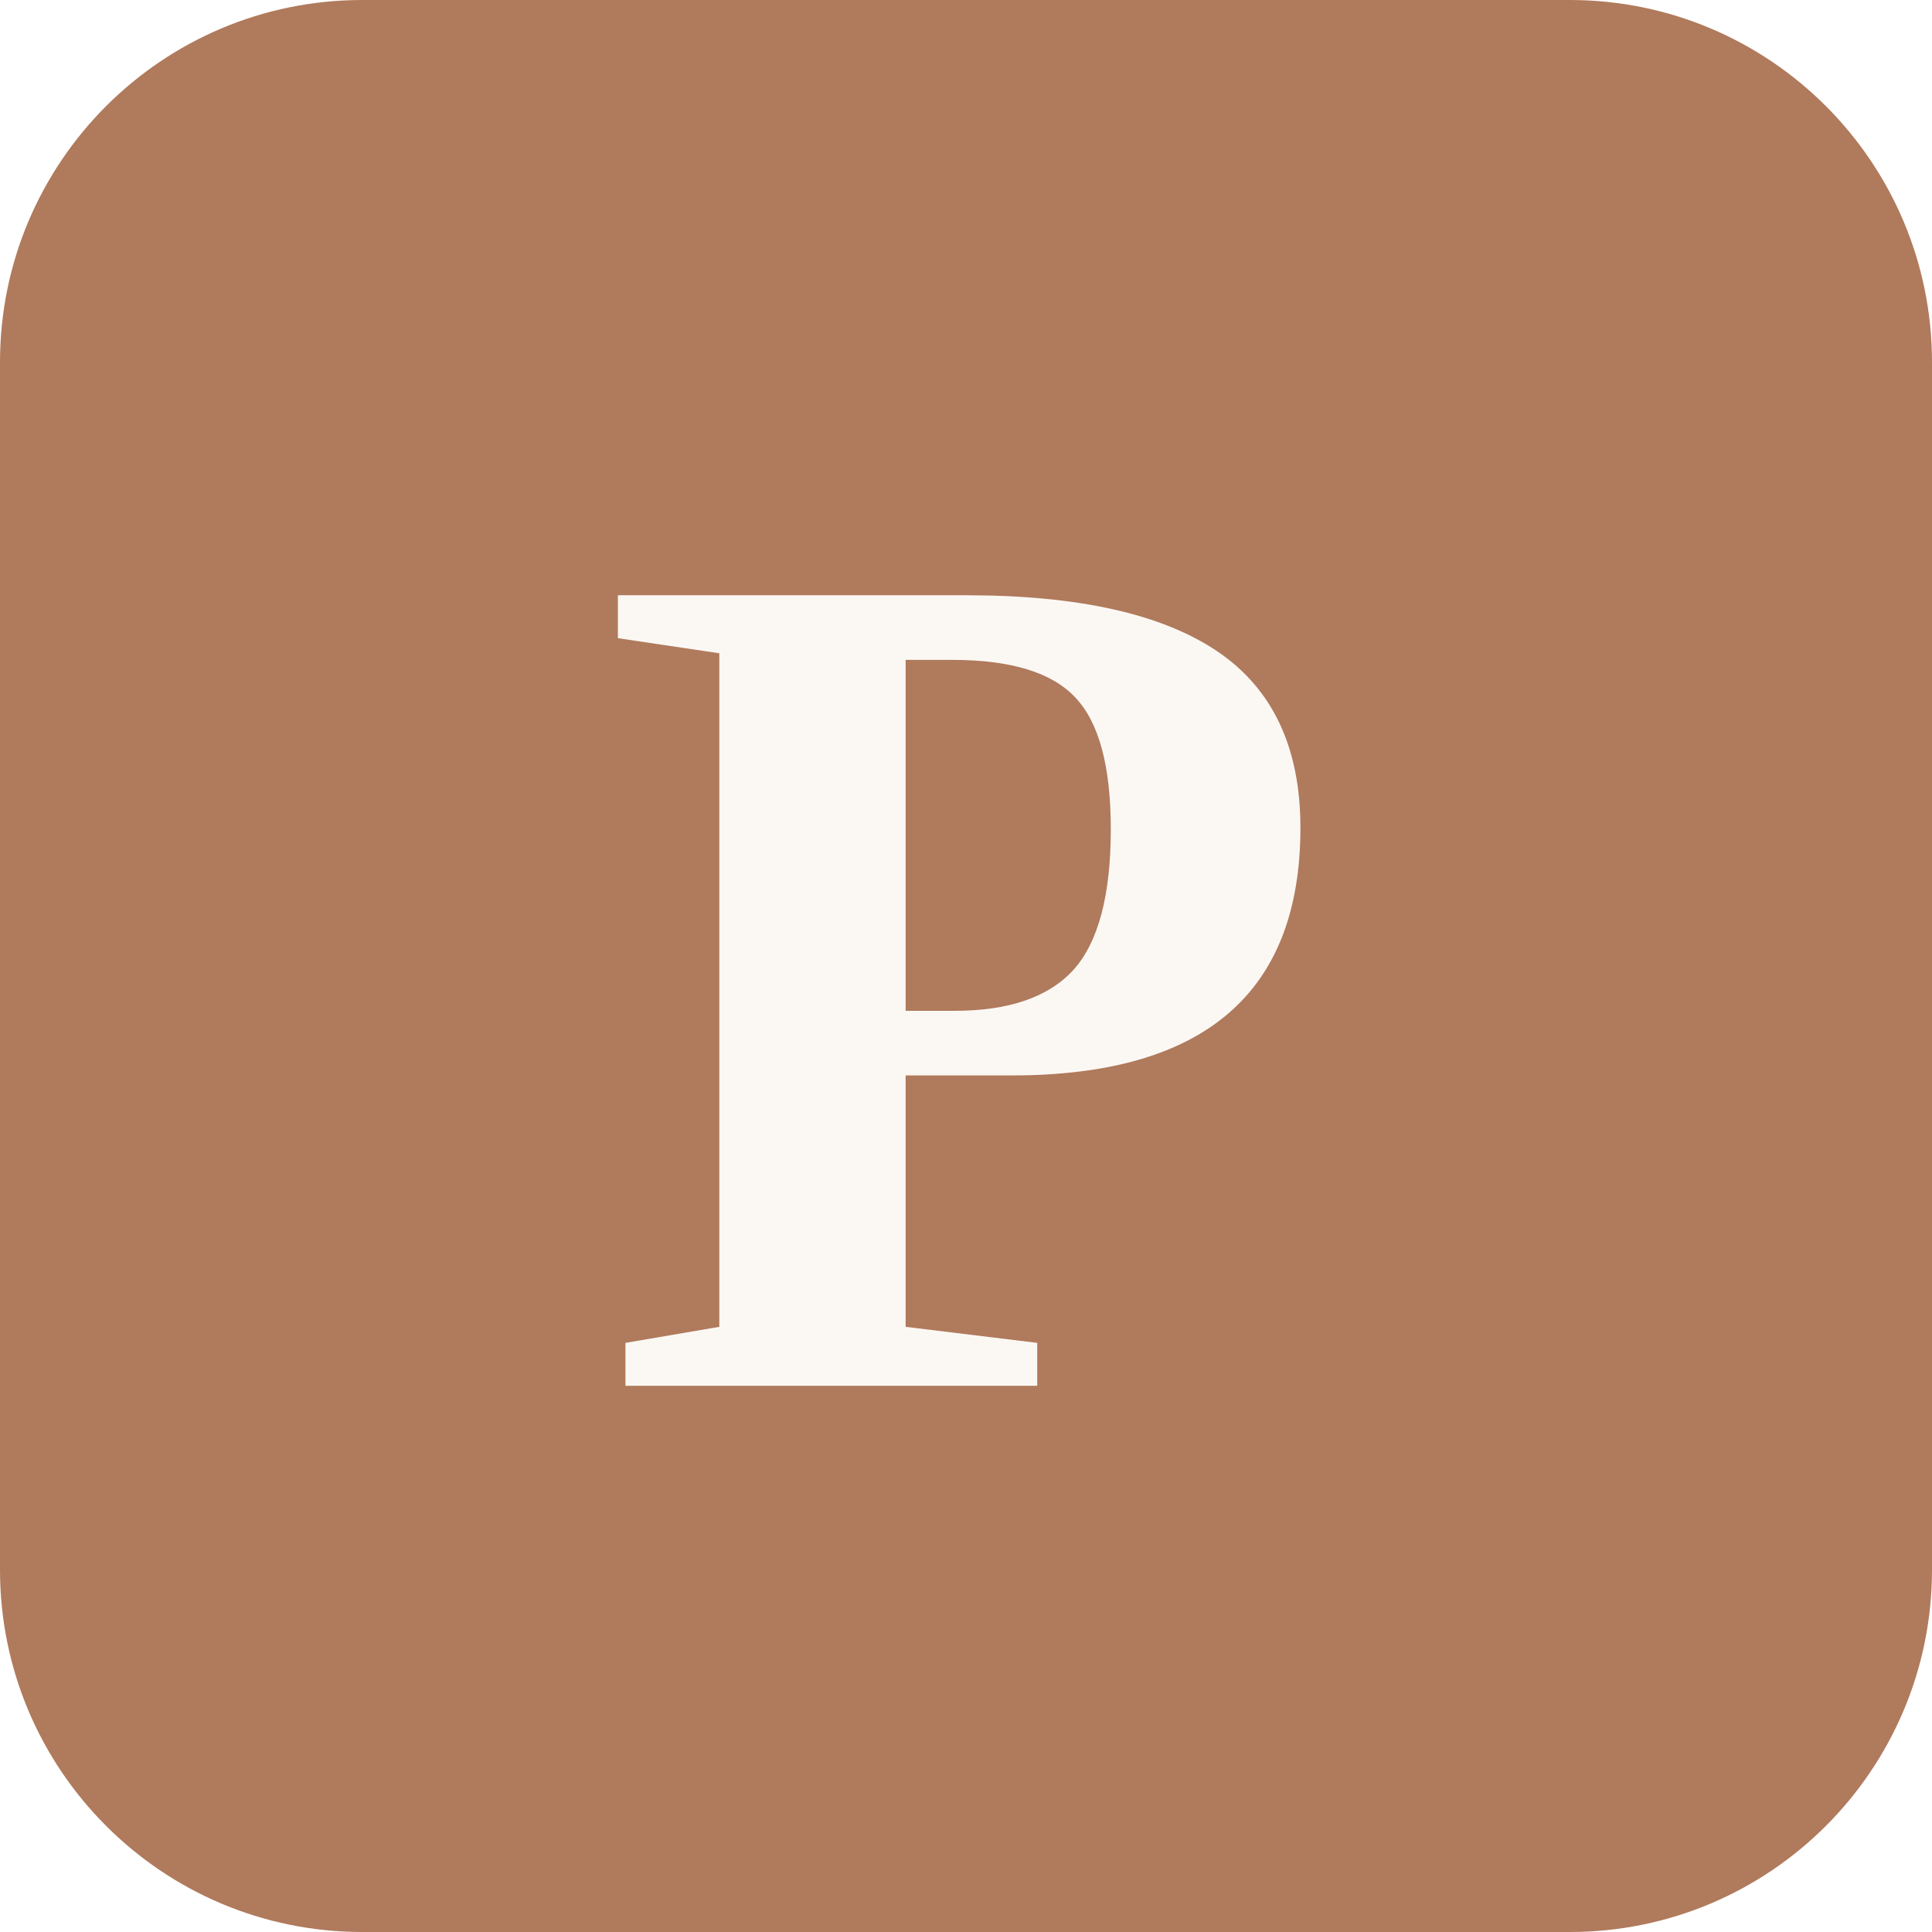
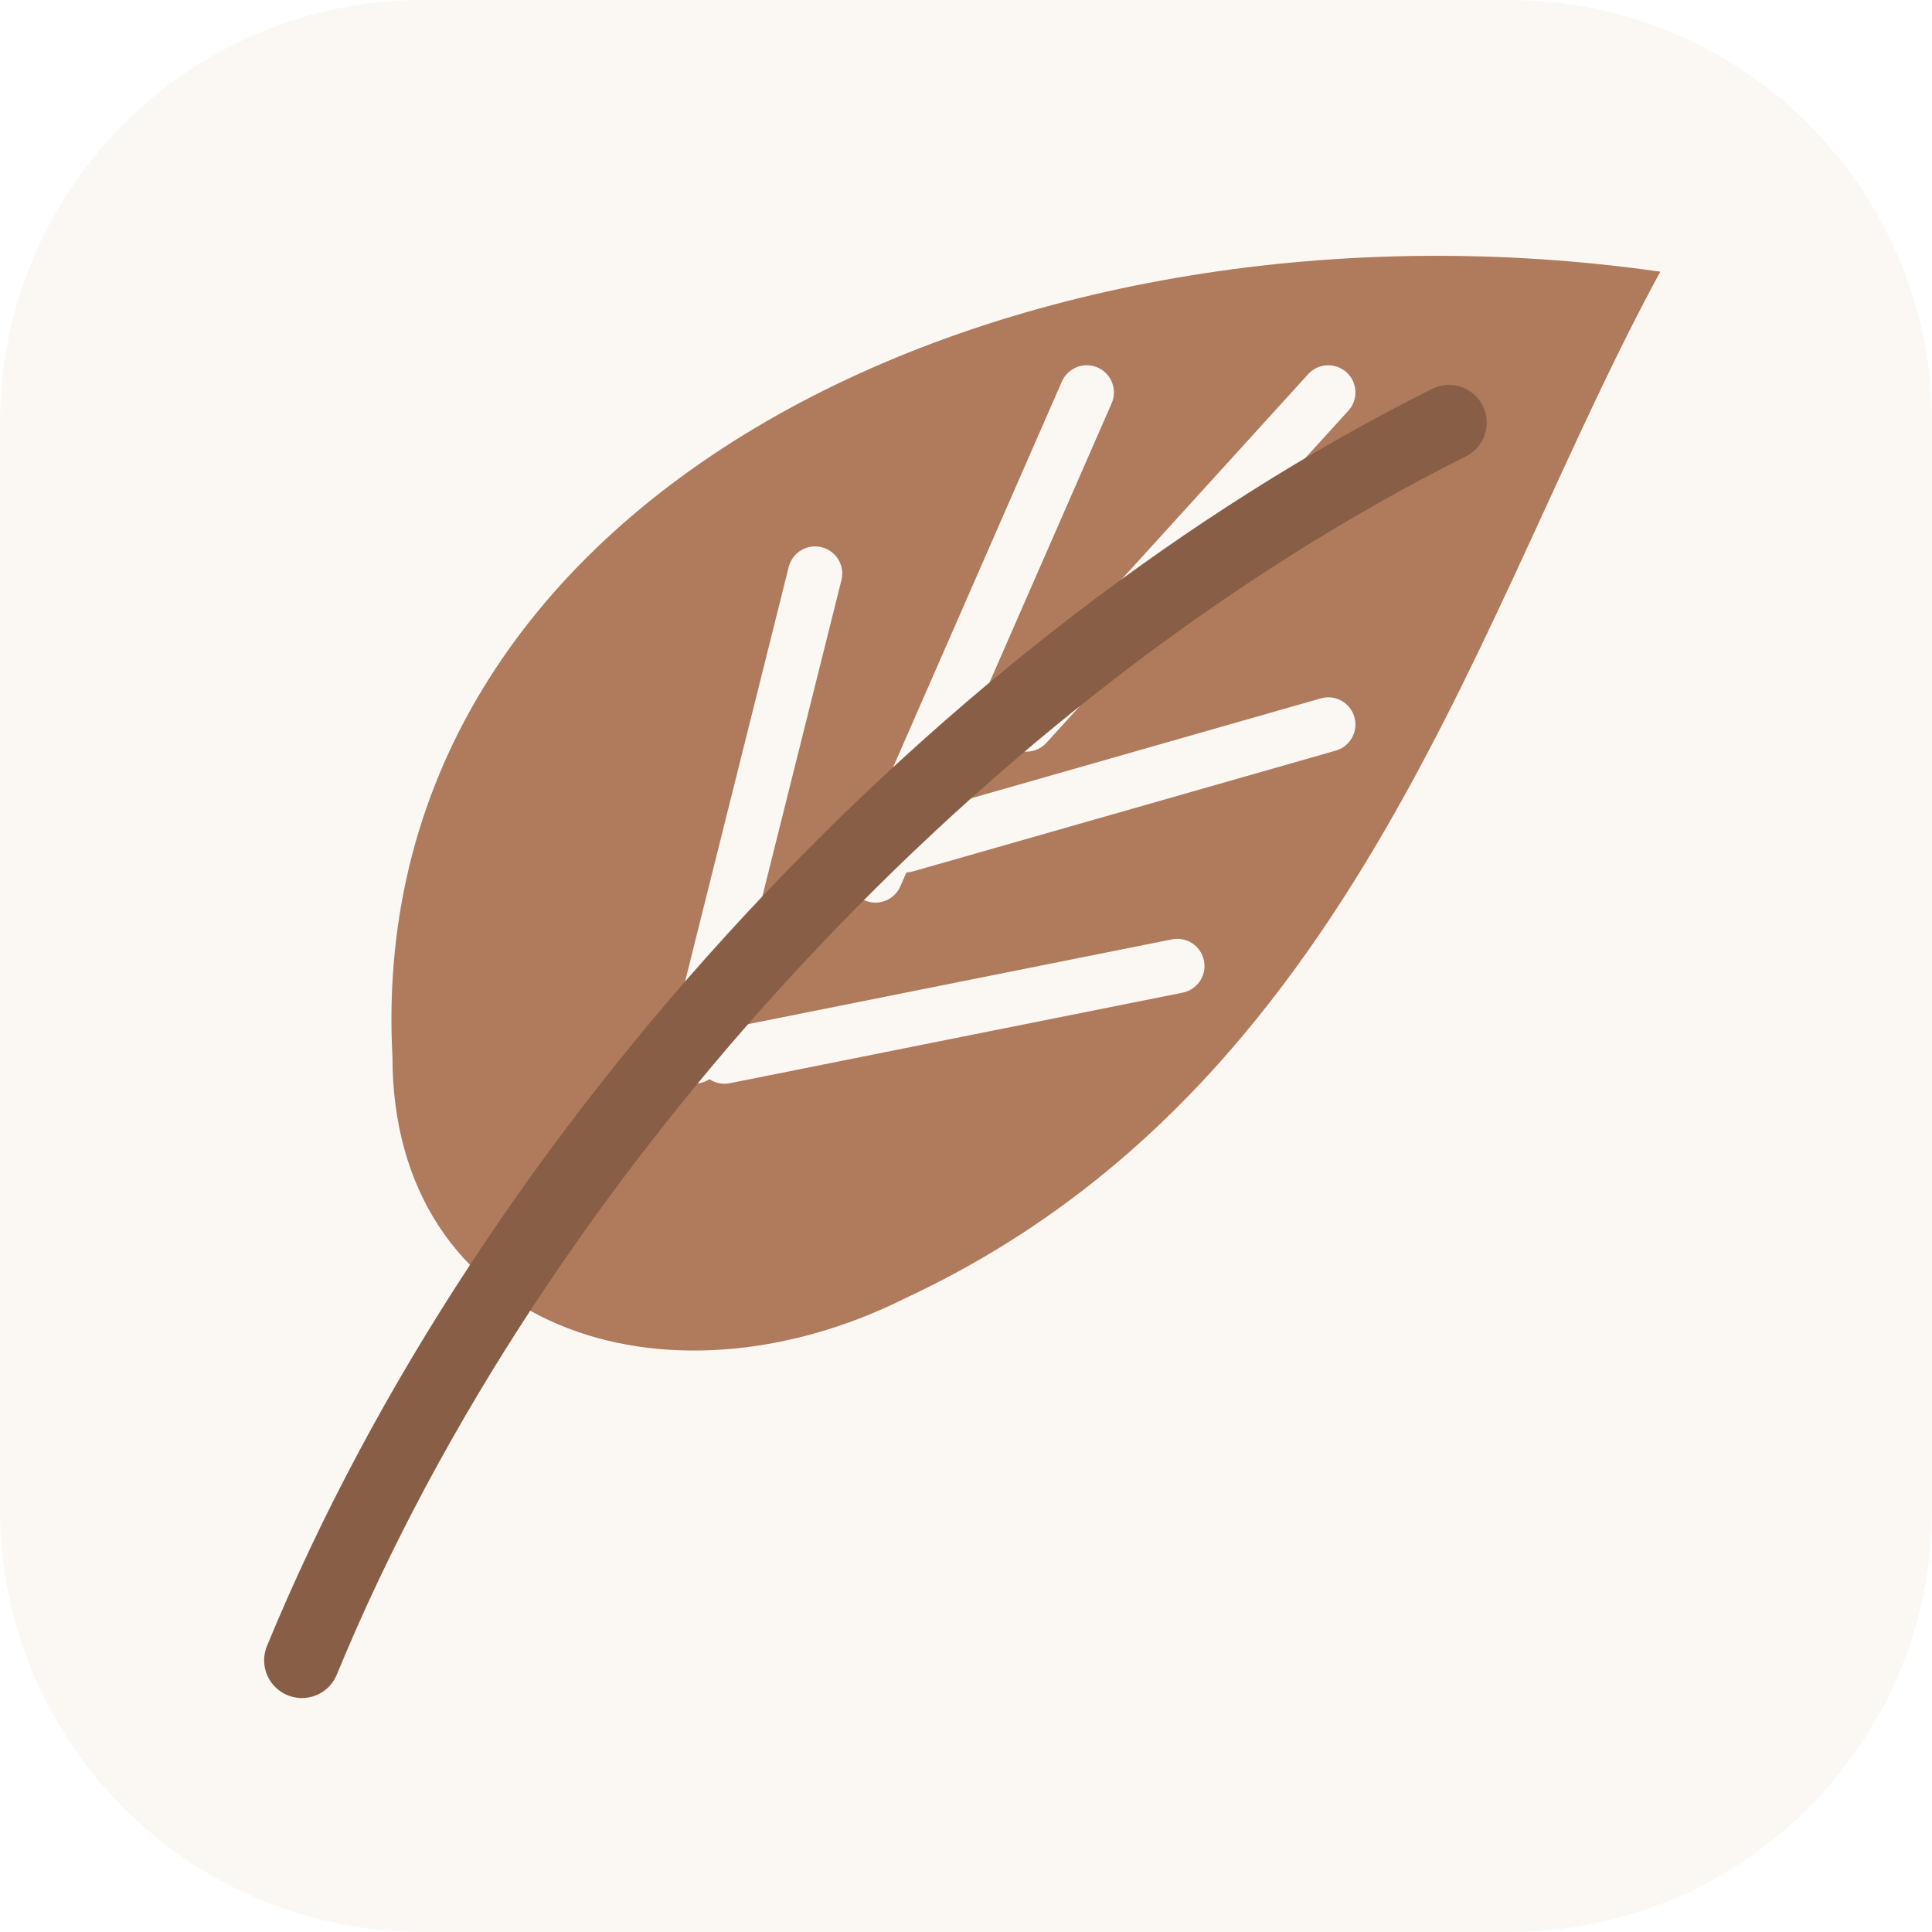
<svg xmlns="http://www.w3.org/2000/svg" viewBox="0 0 64 64">
-   <rect width="64" height="64" rx="12" fill="#b07a5c" />
-   <text x="50%" y="54%" dominant-baseline="middle" text-anchor="middle" font-family="Georgia, 'Times New Roman', serif" font-size="40" font-weight="700" fill="#fbf8f4">P</text>
+   <rect width="64" height="64" rx="14" fill="#fbf8f4" />
+   <path d="M55 9C34 6 12 16 13 35c0 9 9 12 17 8C45 36 49 20 55 9Z" fill="#b07a5c" />
+   <g fill="none" stroke="#fbf8f4" stroke-width="1.8" stroke-linecap="round">
+     <path d="m23 35 4-16m2 10 7-16m-2 11 10-11M24 35l15-3m-9-4 14-4" />
+   </g>
+   <path d="M10 55C17 38 32 22 48 14" fill="none" stroke="#895e46" stroke-width="2.5" stroke-linecap="round" />
</svg>
